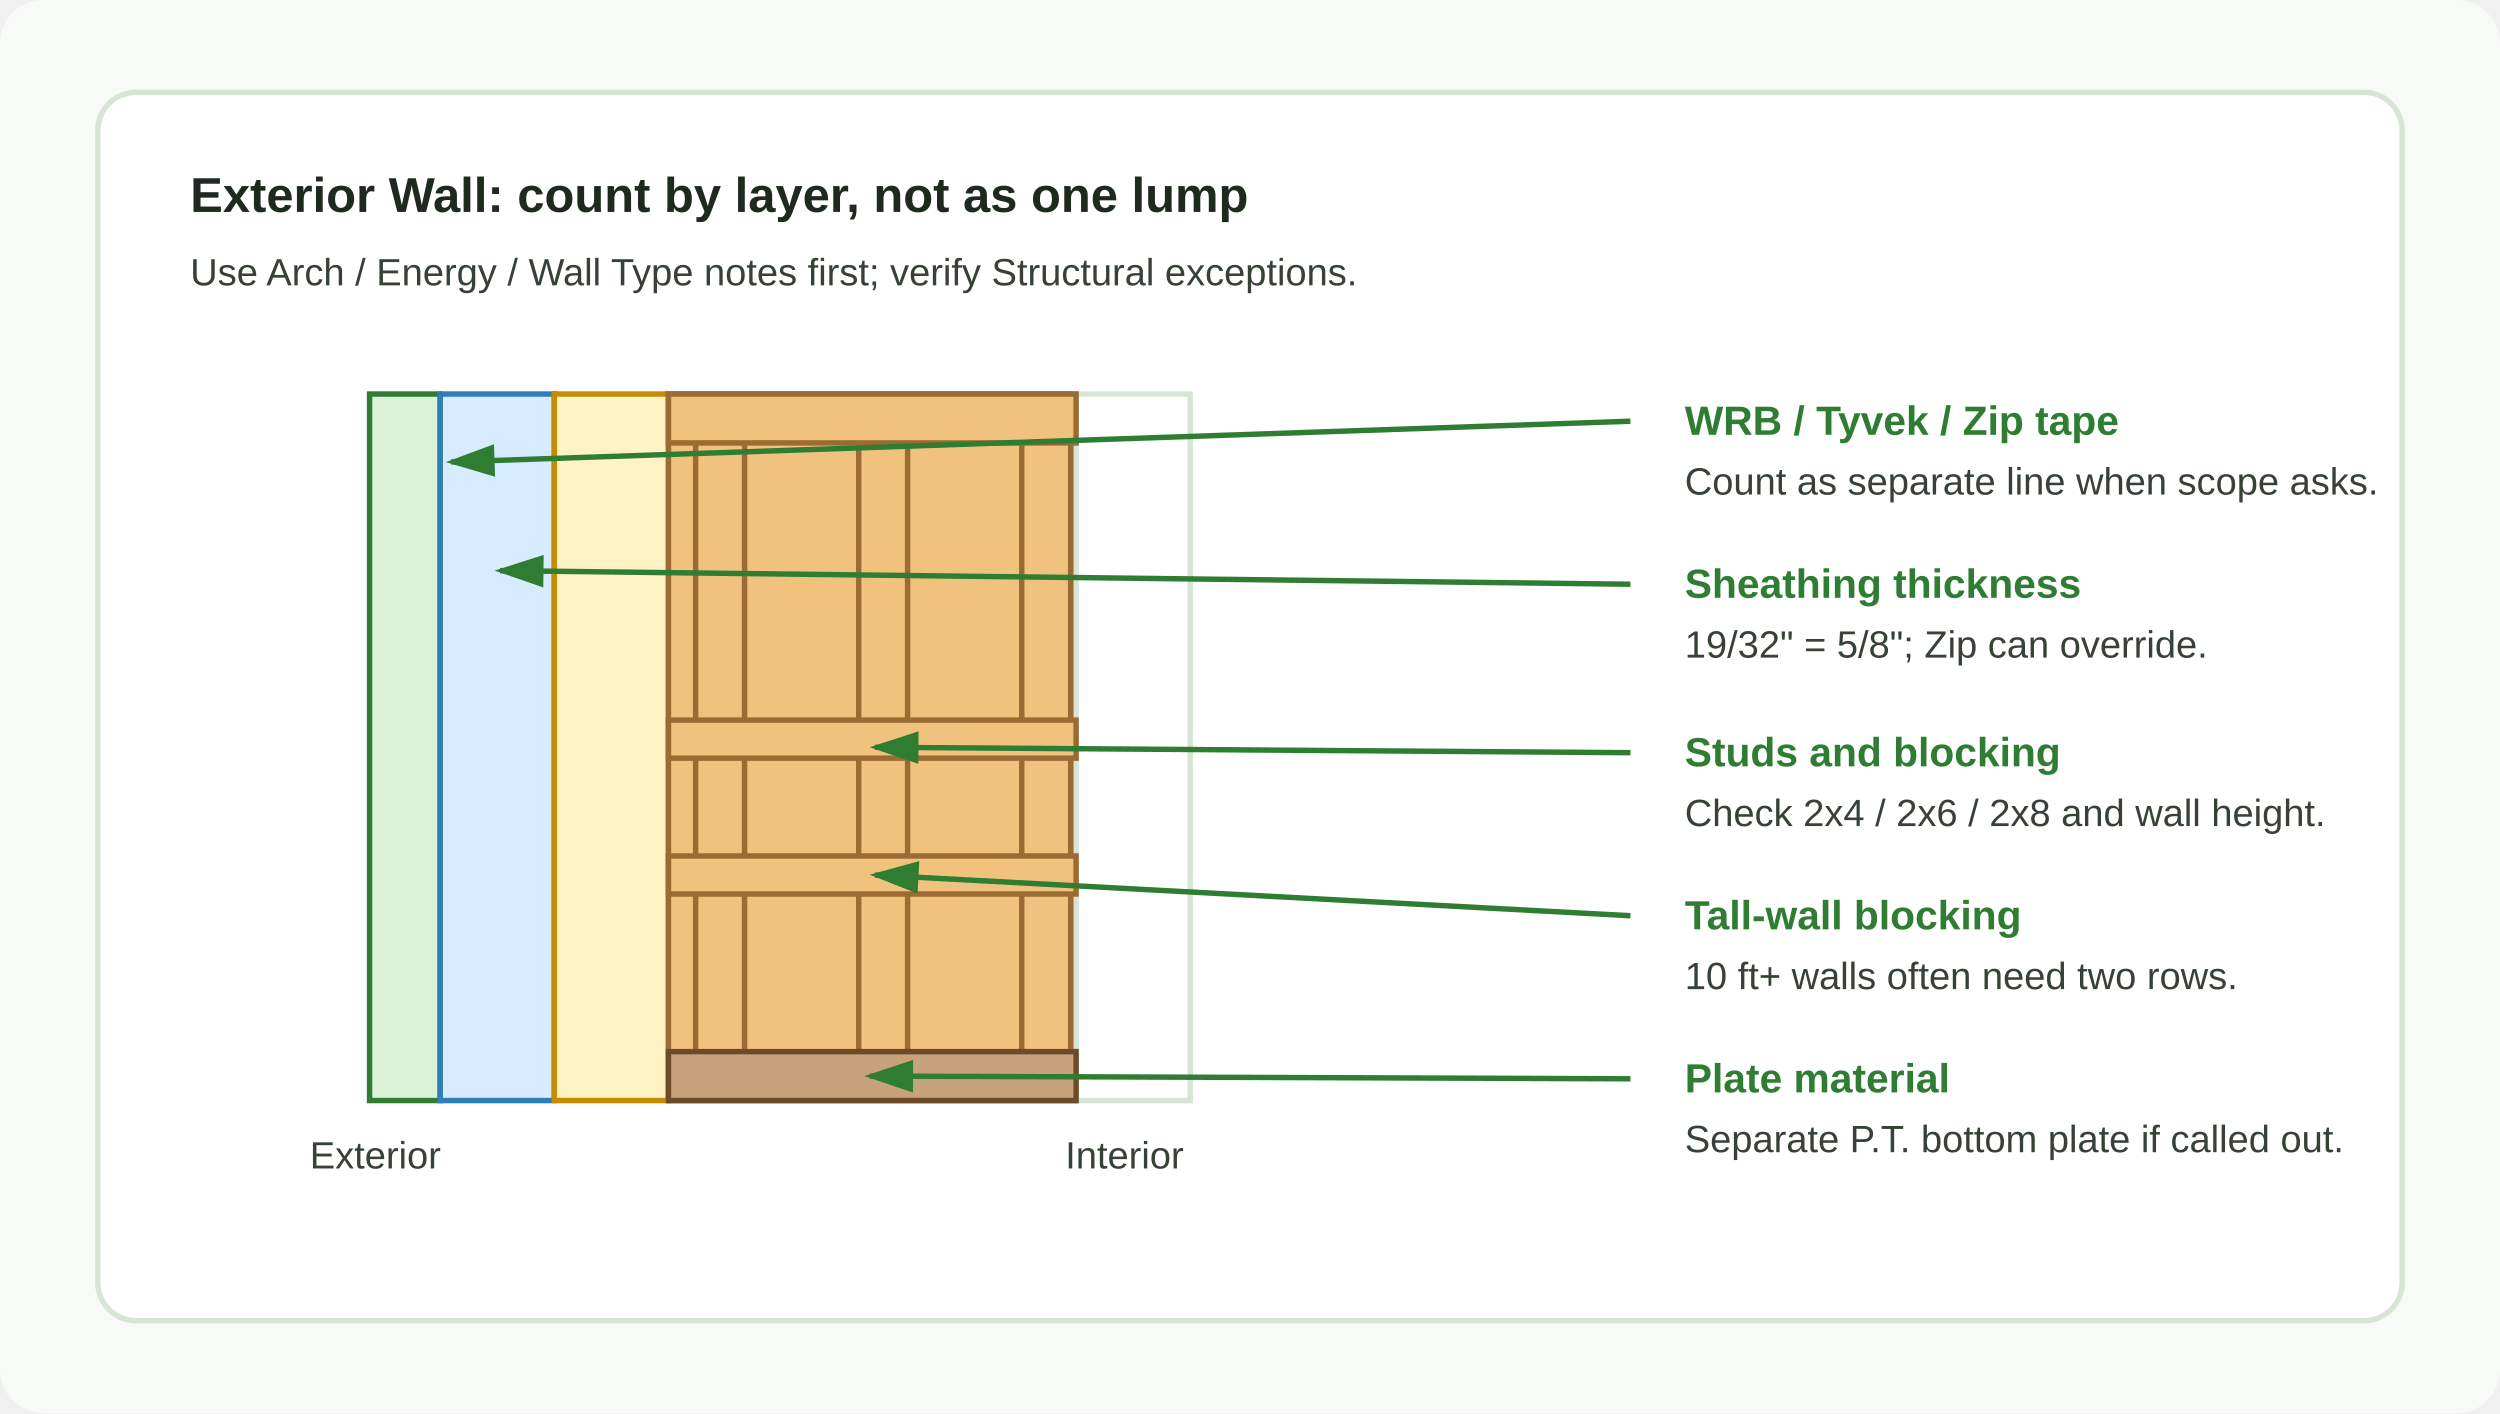
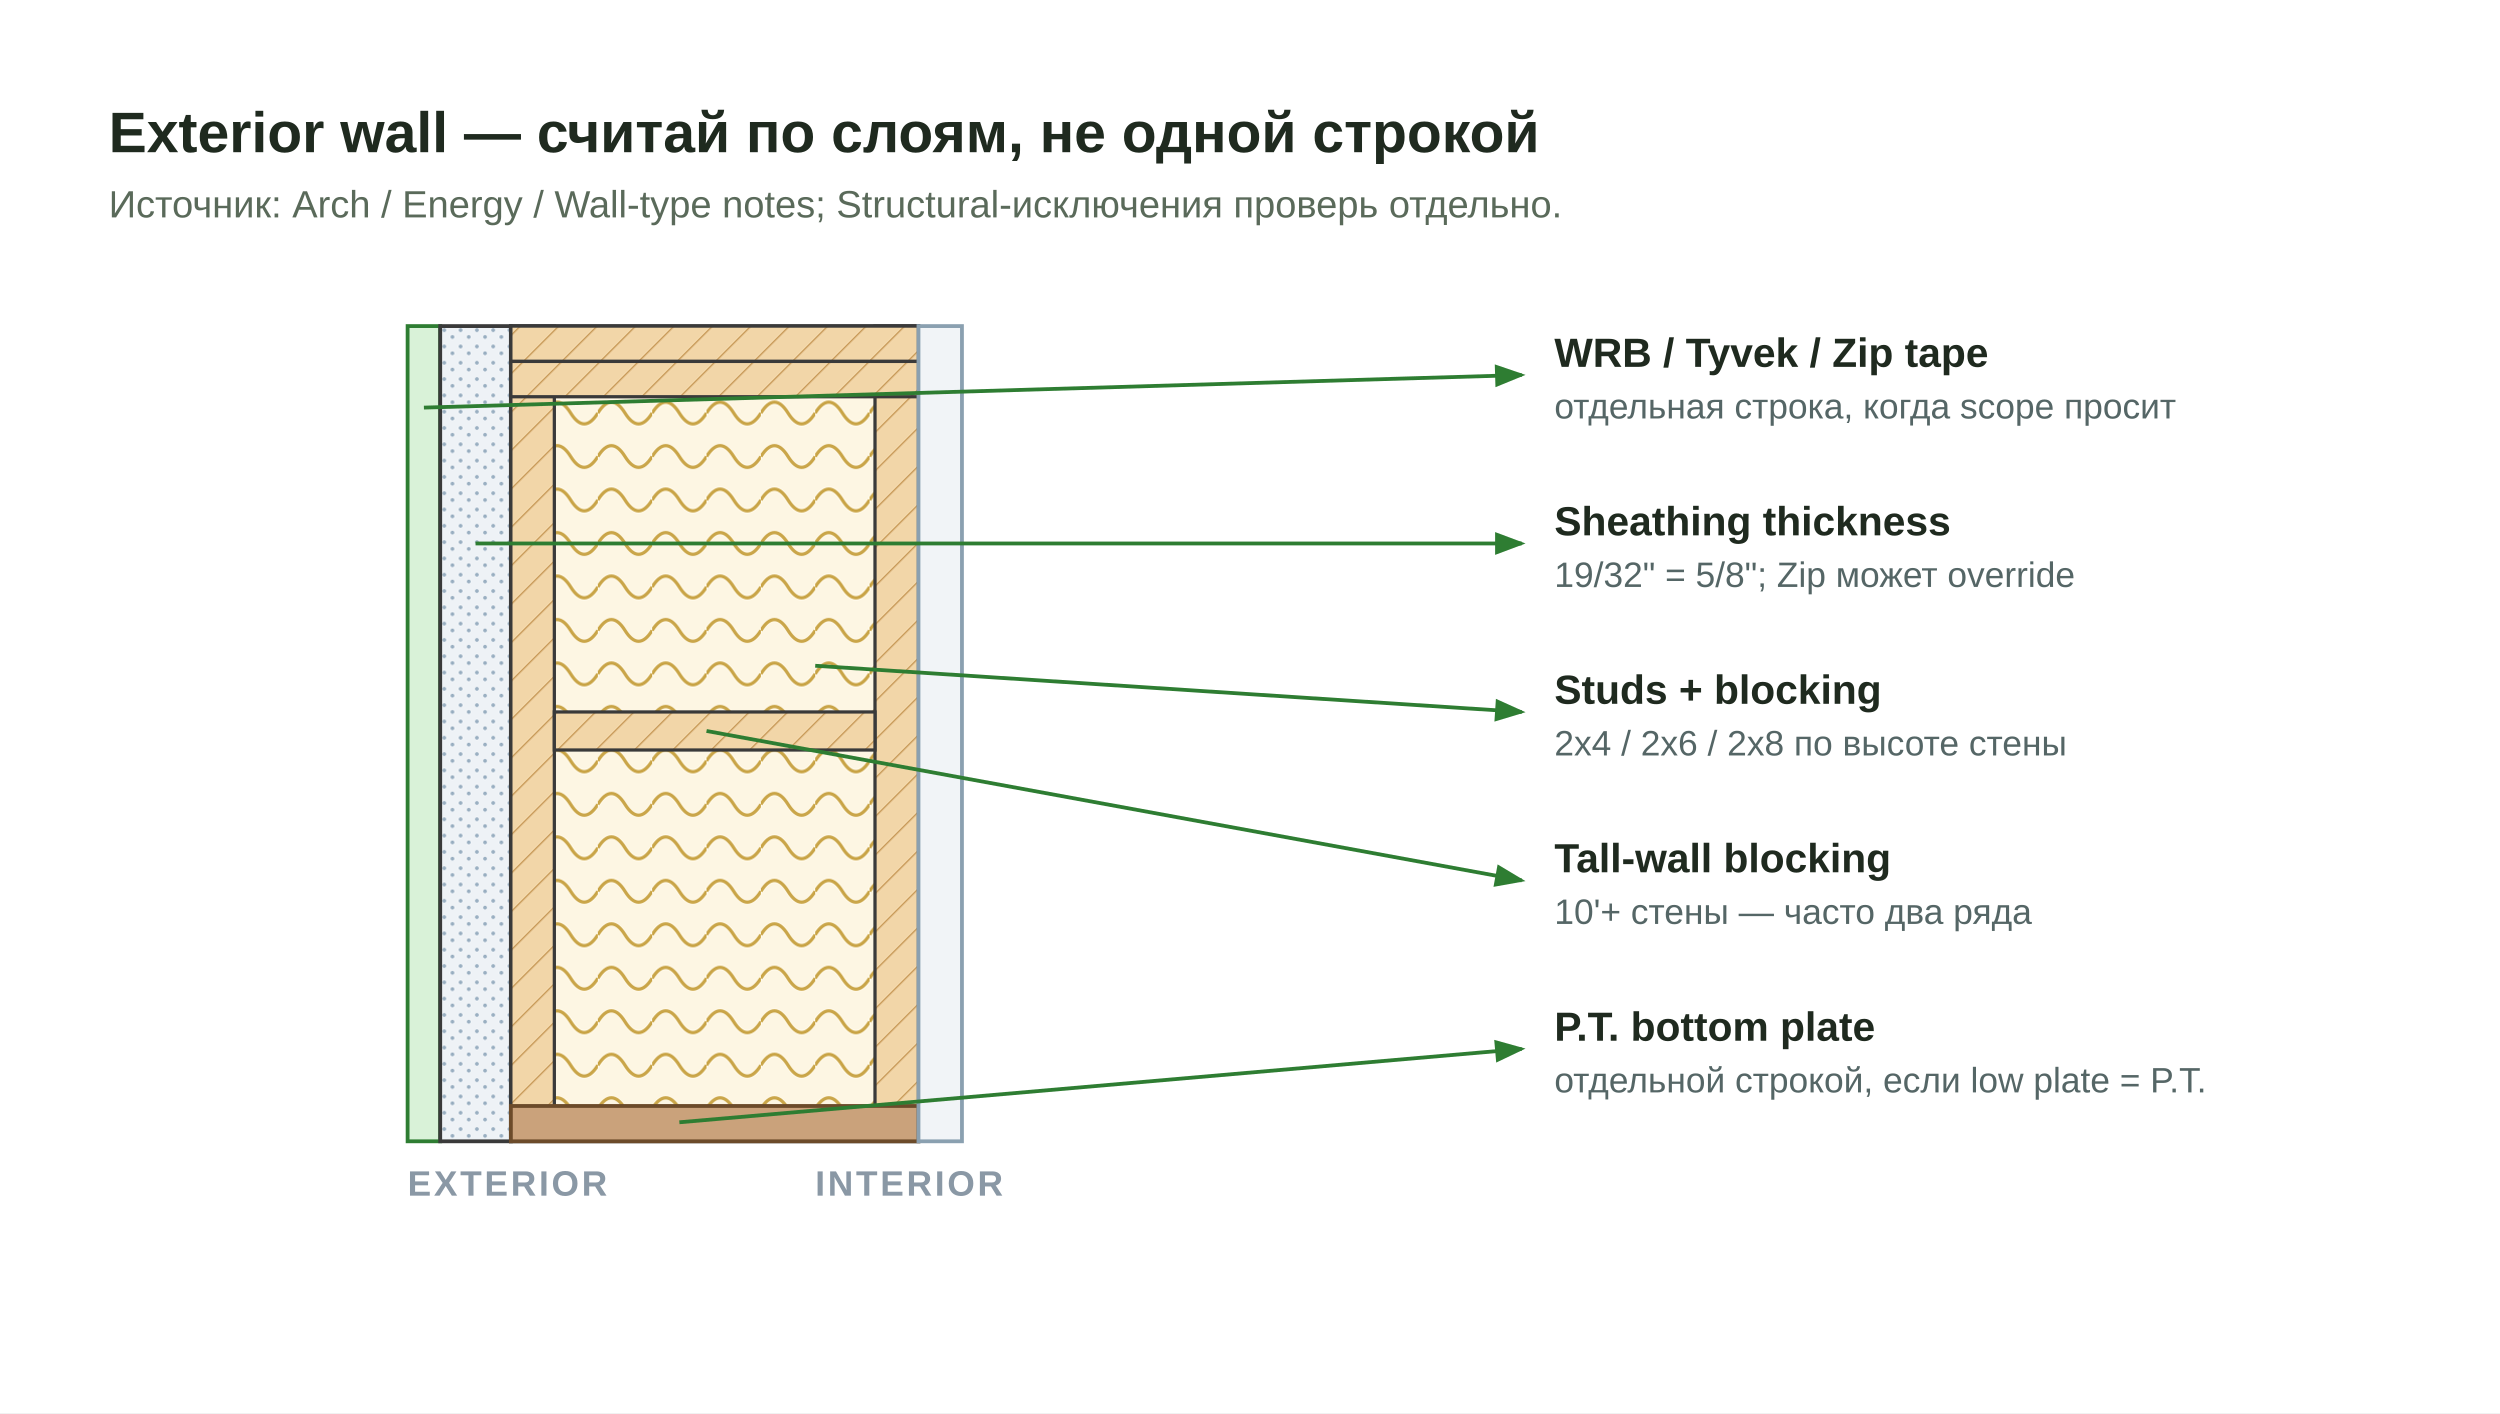
<svg xmlns="http://www.w3.org/2000/svg" viewBox="0 0 920 520" role="img" aria-labelledby="title desc">
  <defs>
-     <marker id="arrow" markerWidth="10" markerHeight="10" refX="8" refY="3" orient="auto" markerUnits="strokeWidth">
-       <path d="M0,0 L0,6 L9,3 z" fill="#2e7d32" />
+     <marker id="arrow" markerWidth="9" markerHeight="9" refX="7" refY="3" orient="auto" markerUnits="strokeWidth">
+       <path d="M0,0 L0,6 L8,3 z" fill="#2e7d32" />
    </marker>
+     <pattern id="batt" width="20" height="16" patternUnits="userSpaceOnUse">
+       <rect width="20" height="16" fill="#fdf6e3" />
+       <path d="M0,8 Q5,0 10,8 T20,8" fill="none" stroke="#caa64a" stroke-width="1.2" />
+     </pattern>
+     <pattern id="osb" width="6" height="6" patternUnits="userSpaceOnUse">
+       <rect width="6" height="6" fill="#eef2f6" />
+       <circle cx="1.5" cy="1.5" r="0.7" fill="#9bb0c2" />
+       <circle cx="4.5" cy="4" r="0.7" fill="#9bb0c2" />
+     </pattern>
+     <pattern id="wood" width="10" height="10" patternUnits="userSpaceOnUse" patternTransform="rotate(45)">
+       <rect width="10" height="10" fill="#f2d6a8" />
+       <line x1="0" y1="0" x2="0" y2="10" stroke="#c89b5a" stroke-width="1" />
+     </pattern>
    <style>
-       .bg{fill:#f8faf8}.panel{fill:#fff;stroke:#d7e5d4;stroke-width:2}.frame{fill:#f1c27d;stroke:#9a6b32;stroke-width:2}
-       .sheath{fill:#d8ecff;stroke:#2c7fb8;stroke-width:2}.wrb{fill:#d9f2d8;stroke:#2e7d32;stroke-width:2}
-       .insul{fill:#fff3c4;stroke:#c78b00;stroke-width:2}.pt{fill:#c7a27b;stroke:#6c4b2a;stroke-width:2}
-       .label{font:600 18px Arial, sans-serif;fill:#1f2a1f}.small{font:14px Arial, sans-serif;fill:#374237}
-       .rule{font:600 15px Arial, sans-serif;fill:#2e7d32}.line{stroke:#2e7d32;stroke-width:2;marker-end:url(#arrow)}
+       .bg{fill:#ffffff}
+       .frameln{fill:none;stroke:#3a3a3a;stroke-width:1.6}
+       .thin{stroke:#3a3a3a;stroke-width:1.1;fill:none}
+       .ttl{font:700 21px "Segoe UI",Arial,sans-serif;fill:#1f2a1f}
+       .sub{font:400 14px "Segoe UI",Arial,sans-serif;fill:#5a6a5a}
+       .lab{font:600 15px "Segoe UI",Arial,sans-serif;fill:#1f2a1f}
+       .note{font:400 13px "Segoe UI",Arial,sans-serif;fill:#566}
+       .side{font:700 13px "Segoe UI",Arial,sans-serif;fill:#8a98a5;letter-spacing:1px}
+       .lead{stroke:#2e7d32;stroke-width:1.4;fill:none;marker-end:url(#arrow)}
    </style>
  </defs>
-   <rect class="bg" width="920" height="520" rx="16" />
-   <rect class="panel" x="36" y="34" width="848" height="452" rx="14" />
-   <text class="label" x="70" y="78">Exterior Wall: count by layer, not as one lump</text>
-   <text class="small" x="70" y="105">Use Arch / Energy / Wall Type notes first; verify Structural exceptions.</text>
-   <rect class="wrb" x="136" y="145" width="26" height="260" />
-   <rect class="sheath" x="162" y="145" width="42" height="260" />
-   <rect class="insul" x="204" y="145" width="42" height="260" />
-   <rect class="frame" x="246" y="145" width="150" height="260" />
-   <rect class="panel" x="396" y="145" width="42" height="260" />
-   <rect class="frame" x="256" y="158" width="18" height="234" />
-   <rect class="frame" x="316" y="158" width="18" height="234" />
-   <rect class="frame" x="376" y="158" width="18" height="234" />
-   <rect class="frame" x="246" y="145" width="150" height="18" />
-   <rect class="pt" x="246" y="387" width="150" height="18" />
-   <rect class="frame" x="246" y="265" width="150" height="14" />
-   <rect class="frame" x="246" y="315" width="150" height="14" />
-   <text class="small" x="114" y="430">Exterior</text>
-   <text class="small" x="392" y="430">Interior</text>
-   <line class="line" x1="600" y1="155" x2="166" y2="170" />
-   <text class="rule" x="620" y="160">WRB / Tyvek / Zip tape</text>
-   <text class="small" x="620" y="182">Count as separate line when scope asks.</text>
-   <line class="line" x1="600" y1="215" x2="184" y2="210" />
-   <text class="rule" x="620" y="220">Sheathing thickness</text>
-   <text class="small" x="620" y="242">19/32" = 5/8"; Zip can override.</text>
-   <line class="line" x1="600" y1="277" x2="322" y2="275" />
-   <text class="rule" x="620" y="282">Studs and blocking</text>
-   <text class="small" x="620" y="304">Check 2x4 / 2x6 / 2x8 and wall height.</text>
-   <line class="line" x1="600" y1="337" x2="322" y2="322" />
-   <text class="rule" x="620" y="342">Tall-wall blocking</text>
-   <text class="small" x="620" y="364">10 ft+ walls often need two rows.</text>
-   <line class="line" x1="600" y1="397" x2="320" y2="396" />
-   <text class="rule" x="620" y="402">Plate material</text>
-   <text class="small" x="620" y="424">Separate P.T. bottom plate if called out.</text>
+   <rect class="bg" width="920" height="520" />
+   <text class="ttl" x="40" y="56">Exterior wall — считай по слоям, не одной строкой</text>
+   <text class="sub" x="40" y="80">Источник: Arch / Energy / Wall-type notes; Structural-исключения проверь отдельно.</text>
+   <g>
+     <rect x="150" y="120" width="12" height="300" fill="#d9f2d8" stroke="#2e7d32" stroke-width="1.4" />
+     <rect x="162" y="120" width="26" height="300" fill="url(#osb)" stroke="#3a3a3a" stroke-width="1.4" />
+     <rect x="188" y="120" width="150" height="300" fill="url(#batt)" stroke="#3a3a3a" stroke-width="1.4" />
+     <rect x="188" y="120" width="16" height="300" fill="url(#wood)" stroke="#3a3a3a" stroke-width="1.2" />
+     <rect x="322" y="120" width="16" height="300" fill="url(#wood)" stroke="#3a3a3a" stroke-width="1.2" />
+     <rect x="188" y="120" width="150" height="13" fill="url(#wood)" stroke="#3a3a3a" stroke-width="1.2" />
+     <rect x="188" y="133" width="150" height="13" fill="url(#wood)" stroke="#3a3a3a" stroke-width="1.2" />
+     <rect x="204" y="262" width="118" height="14" fill="url(#wood)" stroke="#3a3a3a" stroke-width="1.2" />
+     <rect x="188" y="407" width="150" height="13" fill="#caa27b" stroke="#6c4b2a" stroke-width="1.4" />
+     <rect x="338" y="120" width="16" height="300" fill="#f1f4f7" stroke="#8aa0b0" stroke-width="1.4" />
+   </g>
+   <text class="side" x="150" y="440">EXTERIOR</text>
+   <text class="side" x="300" y="440">INTERIOR</text>
+   <line class="lead" x1="156" y1="150" x2="560" y2="138" />
+   <text class="lab" x="572" y="135">WRB / Tyvek / Zip tape</text>
+   <text class="note" x="572" y="154">отдельная строка, когда scope просит</text>
+   <line class="lead" x1="175" y1="200" x2="560" y2="200" />
+   <text class="lab" x="572" y="197">Sheathing thickness</text>
+   <text class="note" x="572" y="216">19/32" = 5/8"; Zip может override</text>
+   <line class="lead" x1="300" y1="245" x2="560" y2="262" />
+   <text class="lab" x="572" y="259">Studs + blocking</text>
+   <text class="note" x="572" y="278">2x4 / 2x6 / 2x8 по высоте стены</text>
+   <line class="lead" x1="260" y1="269" x2="560" y2="324" />
+   <text class="lab" x="572" y="321">Tall-wall blocking</text>
+   <text class="note" x="572" y="340">10'+ стены — часто два ряда</text>
+   <line class="lead" x1="250" y1="413" x2="560" y2="386" />
+   <text class="lab" x="572" y="383">P.T. bottom plate</text>
+   <text class="note" x="572" y="402">отдельной строкой, если low plate = P.T.</text>
</svg>
